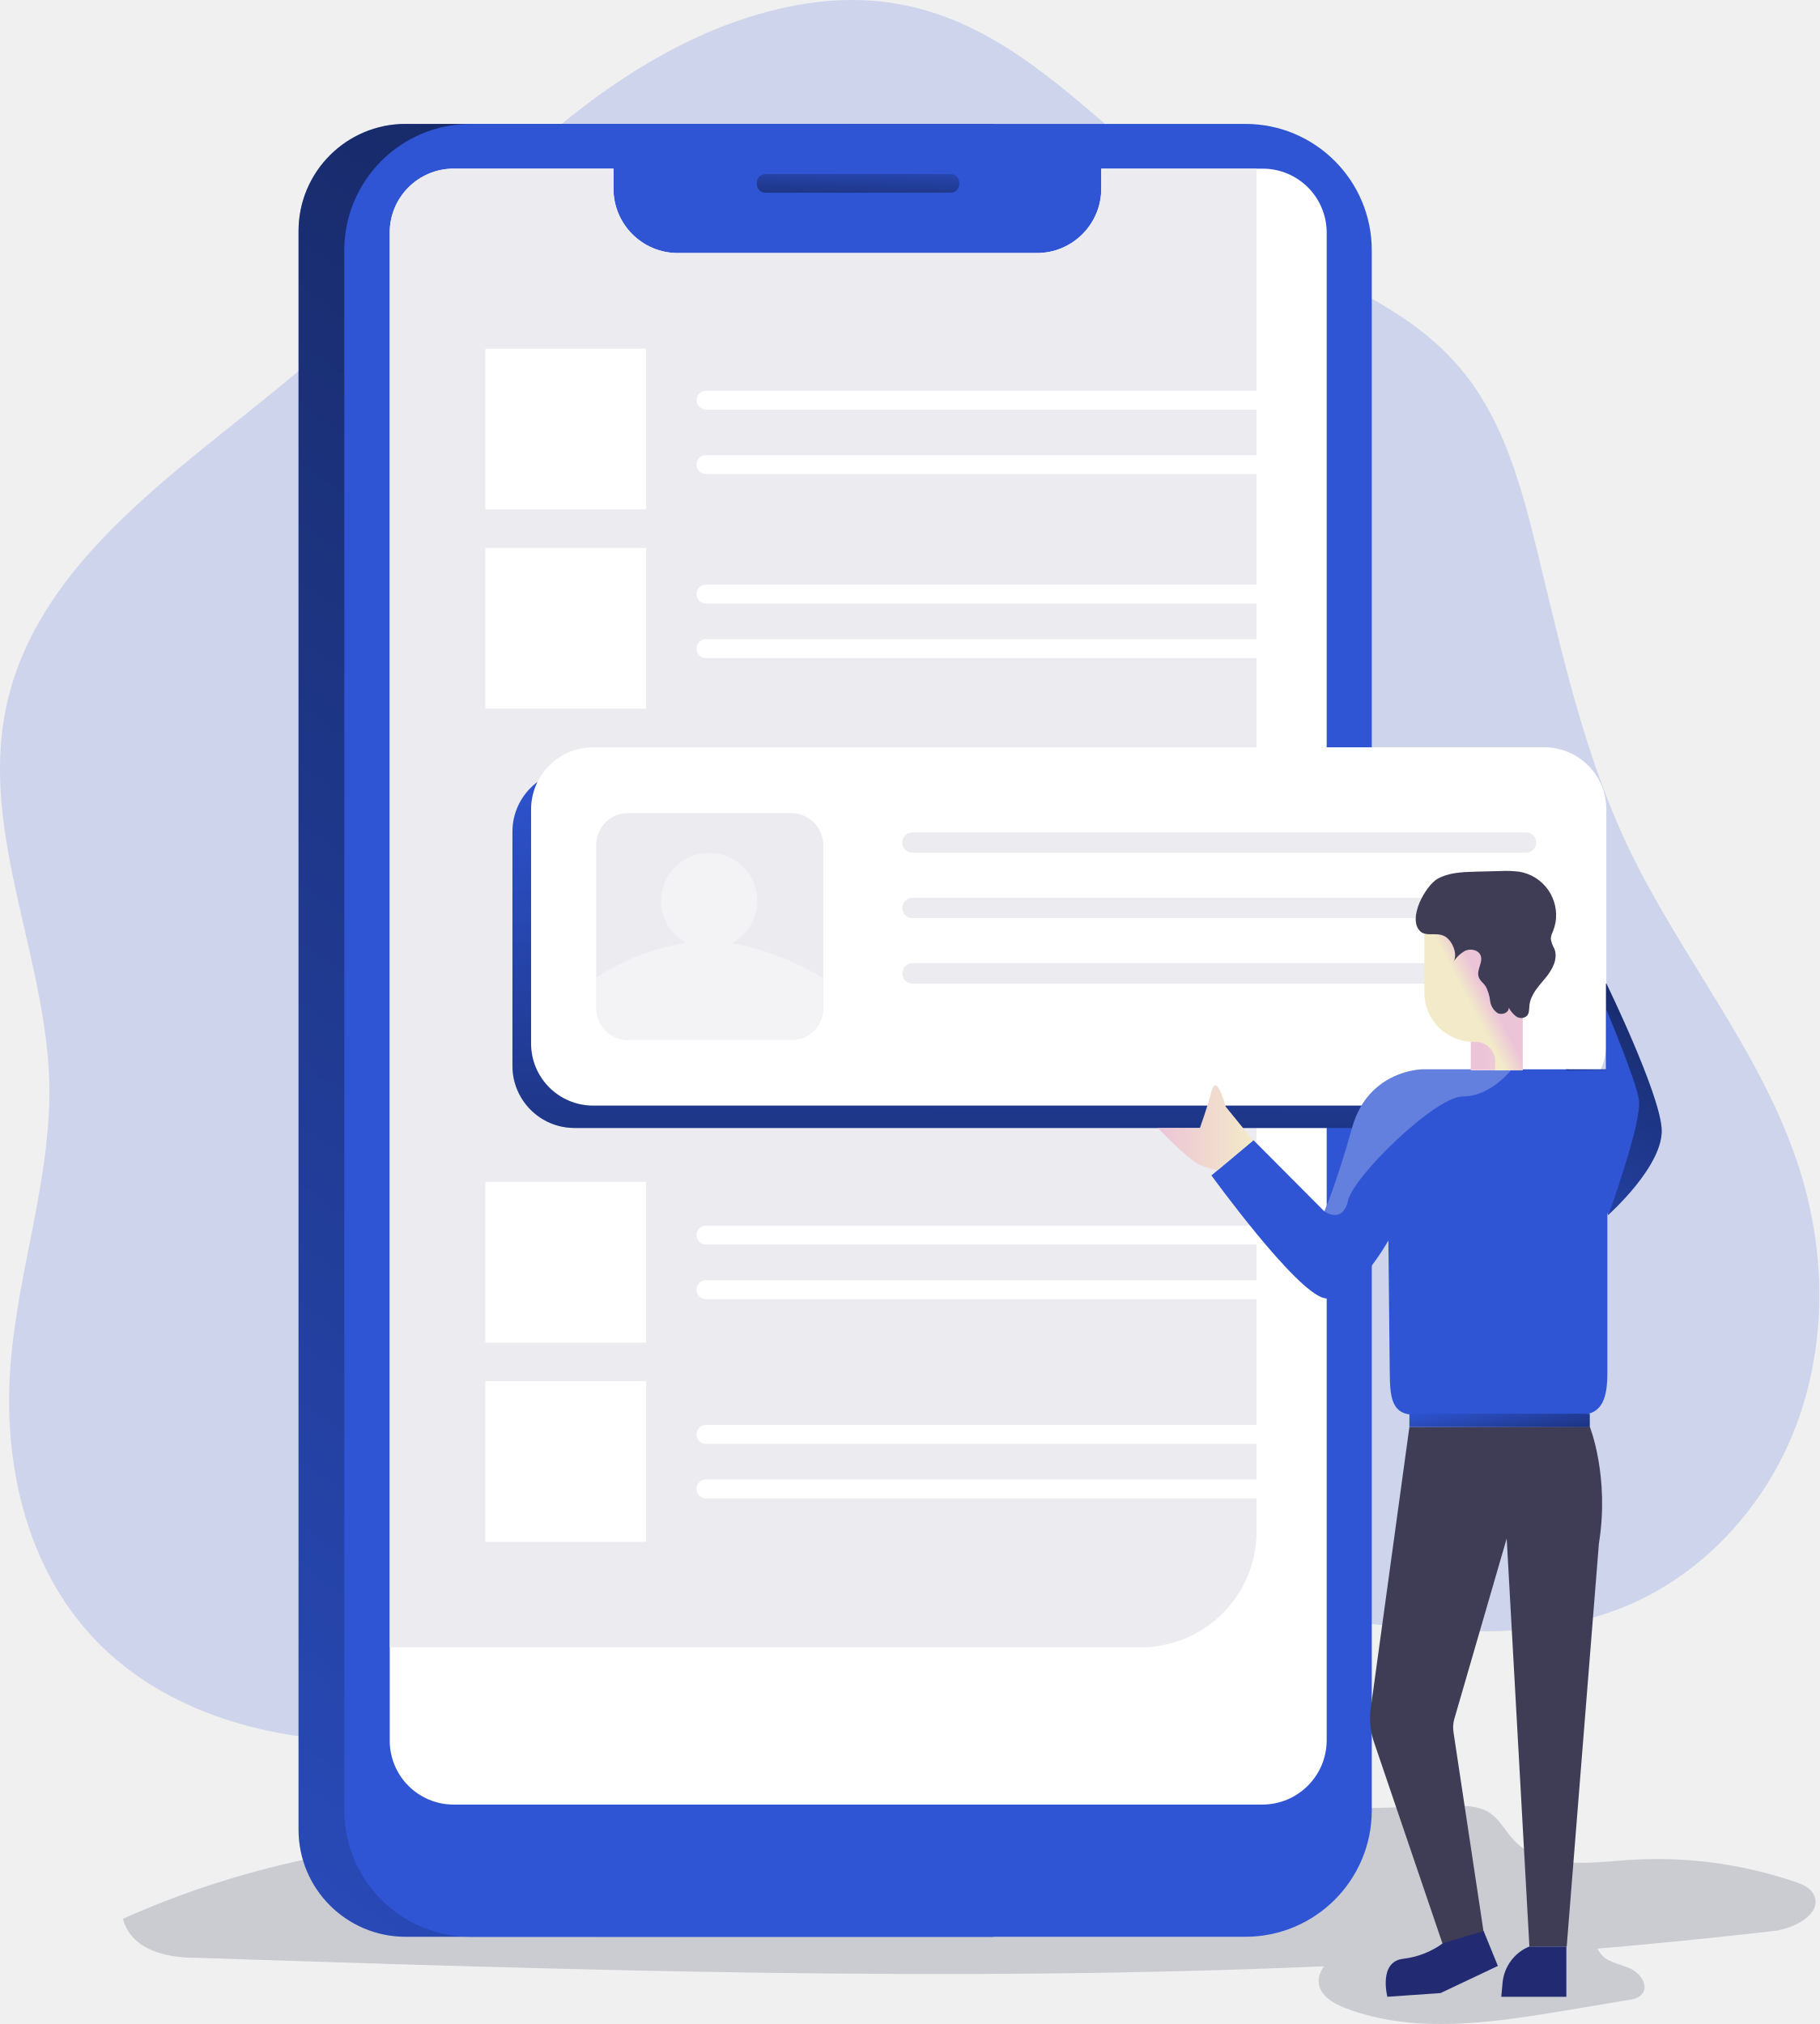
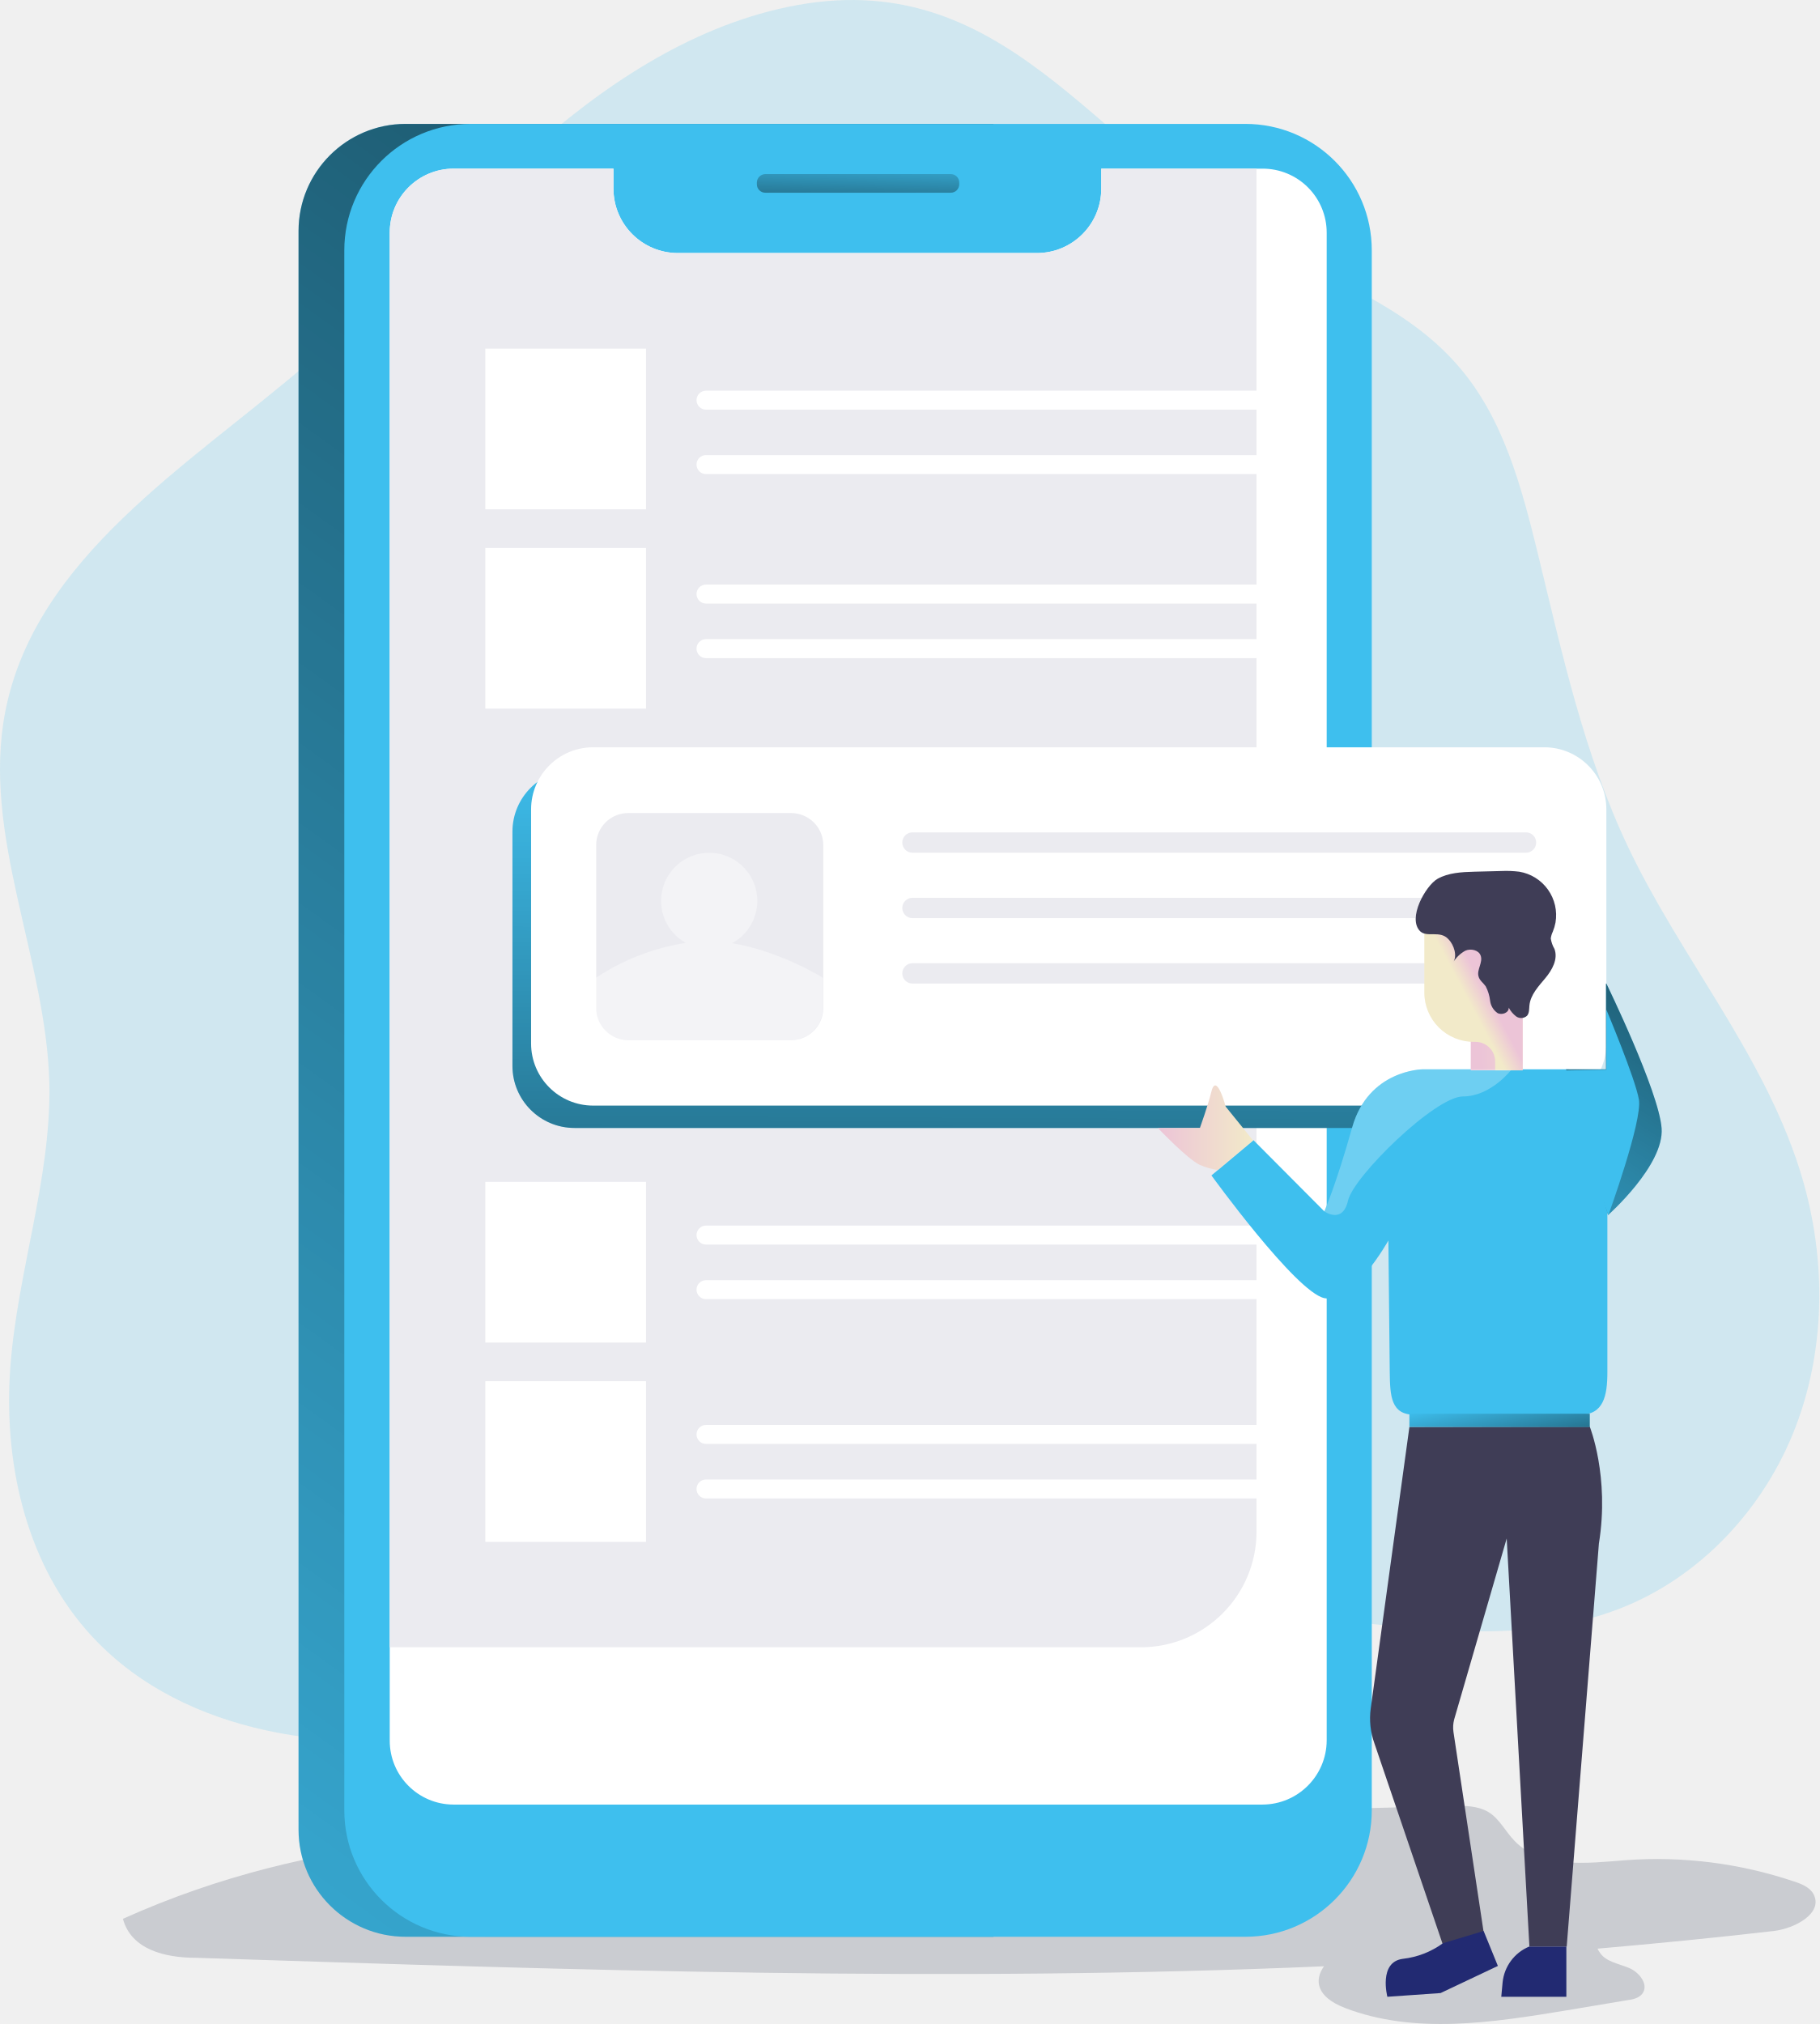
<svg xmlns="http://www.w3.org/2000/svg" xmlns:xlink="http://www.w3.org/1999/xlink" id="Layer_1" data-name="Layer 1" width="536.69" height="597.08" viewBox="0 0 536.69 597.08">
  <defs>
    <linearGradient id="linear-gradient" x1="-58.3" y1="-230.8" x2="370.35" y2="361.96" gradientTransform="matrix(1, 0, 0, -1, -0.02, 428)" gradientUnits="userSpaceOnUse">
      <stop offset="0" stop-opacity="0" />
      <stop offset="0.85" stop-opacity="0.51" />
      <stop offset="0.99" />
    </linearGradient>
    <linearGradient id="linear-gradient-2" x1="253.4" y1="212.3" x2="252.84" y2="233.89" gradientTransform="translate(0 -168)" xlink:href="#linear-gradient" />
    <linearGradient id="linear-gradient-3" x1="310.07" y1="390.38" x2="309.23" y2="571.99" gradientTransform="translate(0 -168)" xlink:href="#linear-gradient" />
    <linearGradient id="linear-gradient-4" x1="576.62" y1="30.69" x2="653.8" y2="148.98" gradientTransform="matrix(1, 0, 0, -1, -148.76, 428)" xlink:href="#linear-gradient" />
    <linearGradient id="linear-gradient-5" x1="440.65" y1="411.01" x2="445.72" y2="434.48" gradientTransform="matrix(1, 0, 0, 1, 0, 0)" xlink:href="#linear-gradient" />
    <linearGradient id="linear-gradient-6" x1="436.82" y1="131.71" x2="462.01" y2="132.17" gradientTransform="matrix(1, 0, 0, -1, -0.05, 428.05)" gradientUnits="userSpaceOnUse">
      <stop offset="0" stop-color="#ecc4d7" />
      <stop offset="0.42" stop-color="#efd4d1" />
      <stop offset="1" stop-color="#f2eac9" />
    </linearGradient>
    <linearGradient id="linear-gradient-7" x1="587.02" y1="135.78" x2="581.83" y2="133.03" gradientTransform="matrix(1, 0, 0, -1, -148.76, 428)" xlink:href="#linear-gradient-6" />
    <linearGradient id="linear-gradient-8" x1="490.36" y1="95.38" x2="518.5" y2="95.38" gradientTransform="matrix(1, 0, 0, -1, -148.76, 428)" xlink:href="#linear-gradient-6" />
  </defs>
  <path d="M523.2,569.6c-17.3,2-34.6,3.7-51.9,5.2a7.46,7.46,0,0,0,.7,1.2c1.8,2.7,5.5,3.2,8.6,4.5s5.9,5,3.9,7.6c-1,1.3-2.8,1.7-4.4,1.9l-17.9,3c-21.8,3.6-44.8,7.2-65.4-.7-8.5-3.3-9.1-8.2-6.2-12.3-110.7,4.8-221.9,1.1-332.8-2.5-9,0-19.1-2.4-21.5-11.5,57.1-25.7,112.5-25.8,174.4-27.5l217.5-5.8c3.7-.1,7.7-.1,10.9,1.8s5,5.7,7.7,8.5c8,8.3,21.4,6.6,32.9,5.7a126.35,126.35,0,0,1,49.6,6.3c2.2.7,4.6,1.7,5.7,3.7C538,564.3,529.5,568.9,523.2,569.6Z" transform="translate(-0.03 0.05)" fill="#1d2741" opacity="0.18" style="isolation: isolate" />
-   <path d="M232.4,2c-29.2,6.1-54.9,23.5-77.1,43.4s-42,42.5-64.7,61.9c-35.1,30.1-80.1,57.1-89,102.5-7.1,36.4,12.1,72.8,13,109.9C15.1,347.8,5.2,375,3.1,403,1,430.6,7.3,459.8,25.4,480.7c25.8,29.8,70,36.8,109.1,31.2s75.9-21.6,114.4-30.1c46.4-10.2,94.7-9.4,142-4.3,28.9,3.1,59.2,7.6,86.4-2.8,24.2-9.2,43.3-29.8,52.5-54s8.9-51.5,1-76.1c-10.9-34.1-35-62.3-50.4-94.6-13.1-27.5-19.6-57.5-26.8-87.1-4.8-19.6-10.2-39.9-23.5-55.1-15.1-17.5-38-25.6-58.3-36.7C322.7,44.3,296.5-11.4,232.4,2Z" transform="translate(-0.03 0.05)" fill="#2f55d4" opacity="0.18" style="isolation: isolate" />
-   <path d="M119.7,36.5H293.1V571.3H119.7a31.6,31.6,0,0,1-31.6-31.6h0V68.1a31.6,31.6,0,0,1,31.6-31.6Z" transform="translate(-0.03 0.05)" fill="#2f55d4" />
+   <path d="M232.4,2c-29.2,6.1-54.9,23.5-77.1,43.4s-42,42.5-64.7,61.9c-35.1,30.1-80.1,57.1-89,102.5-7.1,36.4,12.1,72.8,13,109.9C15.1,347.8,5.2,375,3.1,403,1,430.6,7.3,459.8,25.4,480.7c25.8,29.8,70,36.8,109.1,31.2s75.9-21.6,114.4-30.1c46.4-10.2,94.7-9.4,142-4.3,28.9,3.1,59.2,7.6,86.4-2.8,24.2-9.2,43.3-29.8,52.5-54s8.9-51.5,1-76.1c-10.9-34.1-35-62.3-50.4-94.6-13.1-27.5-19.6-57.5-26.8-87.1-4.8-19.6-10.2-39.9-23.5-55.1-15.1-17.5-38-25.6-58.3-36.7C322.7,44.3,296.5-11.4,232.4,2Z" transform="translate(-0.03 0.05)" fill="#3EBFEE" opacity="0.18" style="isolation: isolate" />
+   <path d="M119.7,36.5H293.1V571.3H119.7a31.6,31.6,0,0,1-31.6-31.6h0V68.1a31.6,31.6,0,0,1,31.6-31.6Z" transform="translate(-0.03 0.05)" fill="#3EBFEE" />
  <path d="M119.7,36.5H293.1V571.3H119.7a31.6,31.6,0,0,1-31.6-31.6h0V68.1a31.6,31.6,0,0,1,31.6-31.6Z" transform="translate(-0.03 0.05)" fill="url(#linear-gradient)" />
-   <path d="M138.9,36.5H367.4a37.3,37.3,0,0,1,37.3,37.3V534a37.3,37.3,0,0,1-37.3,37.3H138.9A37.3,37.3,0,0,1,101.6,534V73.8A37.3,37.3,0,0,1,138.9,36.5Z" transform="translate(-0.03 0.05)" fill="#2f55d4" />
+   <path d="M138.9,36.5H367.4a37.3,37.3,0,0,1,37.3,37.3V534a37.3,37.3,0,0,1-37.3,37.3H138.9A37.3,37.3,0,0,1,101.6,534V73.8A37.3,37.3,0,0,1,138.9,36.5Z" transform="translate(-0.03 0.05)" fill="#3EBFEE" />
  <path d="M391.4,68.6V513.4a19,19,0,0,1-18.9,18.9H133.8A18.86,18.86,0,0,1,115,513.4h0V68.6a18.86,18.86,0,0,1,18.8-18.9H181v5.9a19,19,0,0,0,19,19H305.9a19,19,0,0,0,19-19V49.7h47.6a18.88,18.88,0,0,1,18.9,18.9Z" transform="translate(-0.03 0.05)" fill="#fff" />
  <path d="M225.8,51.3h54.7a2.48,2.48,0,0,1,2.5,2.5v.5a2.48,2.48,0,0,1-2.5,2.5H225.8a2.48,2.48,0,0,1-2.5-2.5v-.5A2.54,2.54,0,0,1,225.8,51.3Z" transform="translate(-0.03 0.05)" fill="url(#linear-gradient-2)" />
  <path d="M370.7,49.7V451.8a34.14,34.14,0,0,1-34.1,34.1H115V68.6a18.86,18.86,0,0,1,18.8-18.9H181v5.9a19,19,0,0,0,19,19H305.9a19,19,0,0,0,19-19V49.7Z" transform="translate(-0.03 0.05)" fill="#ebebf0" />
-   <path d="M169.5,227H450.1a18.31,18.31,0,0,1,18.3,18.3v69.1a18.31,18.31,0,0,1-18.3,18.3H169.5a18.31,18.31,0,0,1-18.3-18.3V245.3A18.31,18.31,0,0,1,169.5,227Z" transform="translate(-0.03 0.05)" fill="#2f55d4" />
+   <path d="M169.5,227H450.1a18.31,18.31,0,0,1,18.3,18.3v69.1a18.31,18.31,0,0,1-18.3,18.3H169.5a18.31,18.31,0,0,1-18.3-18.3V245.3A18.31,18.31,0,0,1,169.5,227Z" transform="translate(-0.03 0.05)" fill="#3EBFEE" />
  <path d="M169.5,227H450.1a18.31,18.31,0,0,1,18.3,18.3v69.1a18.31,18.31,0,0,1-18.3,18.3H169.5a18.31,18.31,0,0,1-18.3-18.3V245.3A18.31,18.31,0,0,1,169.5,227Z" transform="translate(-0.03 0.05)" fill="url(#linear-gradient-3)" />
  <path d="M175,220.4H455.6a18.31,18.31,0,0,1,18.3,18.3v69.1a18.31,18.31,0,0,1-18.3,18.3H175a18.31,18.31,0,0,1-18.3-18.3V238.7A18.31,18.31,0,0,1,175,220.4Z" transform="translate(-0.03 0.05)" fill="#fff" />
  <rect x="143.17" y="102.85" width="47.4" height="47.4" fill="#fff" />
  <path d="M185.4,239.8h48a9.5,9.5,0,0,1,9.5,9.5v48a9.5,9.5,0,0,1-9.5,9.5h-48a9.5,9.5,0,0,1-9.5-9.5v-48A9.43,9.43,0,0,1,185.4,239.8Z" transform="translate(-0.03 0.05)" fill="#ebebf0" />
  <rect x="143.17" y="161.65" width="47.4" height="47.4" fill="#fff" />
  <rect x="143.17" y="348.65" width="47.4" height="47.4" fill="#fff" />
  <rect x="143.17" y="407.45" width="47.4" height="47.4" fill="#fff" />
  <path d="M242.8,288.4v8.9a9.5,9.5,0,0,1-9.5,9.5h-48a9.5,9.5,0,0,1-9.5-9.5v-8.9a66.72,66.72,0,0,1,26.5-10.3,14.2,14.2,0,1,1,13.7.1C230.2,280.5,242.8,288.4,242.8,288.4Z" transform="translate(-0.03 0.05)" fill="#fff" opacity="0.38" style="isolation: isolate" />
  <path d="M450.2,251.5h-181a3,3,0,0,1-3-3h0a3,3,0,0,1,3-3h181a3,3,0,0,1,3,3h0A3,3,0,0,1,450.2,251.5Z" transform="translate(-0.03 0.05)" fill="#ebebf0" />
  <path d="M208.3,115.2H377.9a2.8,2.8,0,0,1,2.8,2.8h0a2.8,2.8,0,0,1-2.8,2.8H208.3a2.8,2.8,0,0,1-2.8-2.8h0A2.8,2.8,0,0,1,208.3,115.2Z" transform="translate(-0.03 0.05)" fill="#fff" />
  <path d="M377.9,139.8H208.3a2.8,2.8,0,0,1-2.8-2.8h0a2.8,2.8,0,0,1,2.8-2.8H377.9a2.8,2.8,0,0,1,2.8,2.8h0A2.86,2.86,0,0,1,377.9,139.8Z" transform="translate(-0.03 0.05)" fill="#fff" />
  <path d="M377.9,178H208.3a2.8,2.8,0,0,1-2.8-2.8h0a2.8,2.8,0,0,1,2.8-2.8H377.9a2.8,2.8,0,0,1,2.8,2.8h0A2.86,2.86,0,0,1,377.9,178Z" transform="translate(-0.03 0.05)" fill="#fff" />
  <path d="M377.9,194.1H208.3a2.8,2.8,0,0,1-2.8-2.8h0a2.8,2.8,0,0,1,2.8-2.8H377.9a2.8,2.8,0,0,1,2.8,2.8h0A2.86,2.86,0,0,1,377.9,194.1Z" transform="translate(-0.03 0.05)" fill="#fff" />
  <path d="M377.9,367.1H208.3a2.8,2.8,0,0,1-2.8-2.8h0a2.8,2.8,0,0,1,2.8-2.8H377.9a2.8,2.8,0,0,1,2.8,2.8h0A2.86,2.86,0,0,1,377.9,367.1Z" transform="translate(-0.03 0.05)" fill="#fff" />
  <path d="M377.9,383.2H208.3a2.8,2.8,0,0,1-2.8-2.8h0a2.8,2.8,0,0,1,2.8-2.8H377.9a2.8,2.8,0,0,1,2.8,2.8h0A2.86,2.86,0,0,1,377.9,383.2Z" transform="translate(-0.03 0.05)" fill="#fff" />
  <path d="M377.9,425.9H208.3a2.8,2.8,0,0,1-2.8-2.8h0a2.8,2.8,0,0,1,2.8-2.8H377.9a2.8,2.8,0,0,1,2.8,2.8h0A2.86,2.86,0,0,1,377.9,425.9Z" transform="translate(-0.03 0.05)" fill="#fff" />
  <path d="M377.9,442H208.3a2.8,2.8,0,0,1-2.8-2.8h0a2.8,2.8,0,0,1,2.8-2.8H377.9a2.8,2.8,0,0,1,2.8,2.8h0A2.86,2.86,0,0,1,377.9,442Z" transform="translate(-0.03 0.05)" fill="#fff" />
  <path d="M450.2,270.8h-181a3,3,0,0,1-3-3h0a3,3,0,0,1,3-3h181a3,3,0,0,1,3,3h0A3,3,0,0,1,450.2,270.8Z" transform="translate(-0.03 0.05)" fill="#ebebf0" />
  <path d="M450.2,290.1h-181a3,3,0,0,1-3-3h0a3,3,0,0,1,3-3h181a3,3,0,0,1,3,3h0A3,3,0,0,1,450.2,290.1Z" transform="translate(-0.03 0.05)" fill="#ebebf0" />
  <path d="M415.8,420.9l-11.4,83a21.75,21.75,0,0,0,1.1,10.4l20.4,60,11.9-3.7-9-59.7a9.26,9.26,0,0,1,.2-3.7l15.5-53.4,6.7,120.4h11l9.5-118.9c3.2-19.8-2.7-34.5-2.7-34.5Z" transform="translate(-0.03 0.05)" fill="#3f3d56" />
-   <path d="M474.2,347.7v57c0,7-1.1,12.6-8.1,12.6H417.3c-7,0-7.2-5.6-7.3-12.6l-.4-38.8s-10.5,18.8-18.9,17-33.3-36.2-33.3-36.2l12.4-10.4,20.9,21s3.4-7.6,8.2-24.7,20.8-17.2,20.8-17.2h42.4C477.4,315.4,474.2,347.7,474.2,347.7Z" transform="translate(-0.03 0.05)" fill="#2f55d4" />
-   <path d="M473.9,290.1s15.5,31.8,16.3,42.7-15.8,25.6-15.8,25.6l-12.4-43h11.8V290.1Z" transform="translate(-0.03 0.05)" fill="#2f55d4" />
+   <path d="M474.2,347.7v57c0,7-1.1,12.6-8.1,12.6H417.3c-7,0-7.2-5.6-7.3-12.6l-.4-38.8s-10.5,18.8-18.9,17-33.3-36.2-33.3-36.2l12.4-10.4,20.9,21s3.4-7.6,8.2-24.7,20.8-17.2,20.8-17.2h42.4C477.4,315.4,474.2,347.7,474.2,347.7Z" transform="translate(-0.03 0.05)" fill="#3EBFEE" />
+   <path d="M473.9,290.1s15.5,31.8,16.3,42.7-15.8,25.6-15.8,25.6l-12.4-43h11.8V290.1Z" transform="translate(-0.03 0.05)" fill="#3EBFEE" />
  <path d="M473.9,290.1s15.5,31.8,16.3,42.7-15.8,25.6-15.8,25.6l-12.4-43h11.8V290.1Z" transform="translate(-0.03 0.05)" fill="url(#linear-gradient-4)" />
-   <path d="M474.5,358.4s10.1-27.8,9-34.1-9.6-26.5-9.6-26.5v17.7l-14.9.3Z" transform="translate(-0.03 0.05)" fill="#2f55d4" />
-   <rect x="415.77" y="417.05" width="53.2" height="3.9" fill="#2f55d4" />
+   <path d="M474.5,358.4s10.1-27.8,9-34.1-9.6-26.5-9.6-26.5v17.7l-14.9.3Z" transform="translate(-0.03 0.05)" fill="#3EBFEE" />
+   <rect x="415.77" y="417.05" width="53.2" height="3.9" fill="#3EBFEE" />
  <rect x="415.77" y="417.05" width="53.2" height="3.9" fill="url(#linear-gradient-5)" />
  <rect x="433.87" y="276.75" width="15.3" height="39" fill="url(#linear-gradient-6)" />
  <path d="M449.2,272.4v43.3h-8.1v-2.6a5.8,5.8,0,0,0-5.8-5.8h-.5a14.53,14.53,0,0,1-14.6-14.5h0V272.5h29Z" transform="translate(-0.03 0.05)" fill="url(#linear-gradient-7)" />
  <path d="M424.1,259.2c3.2-1.8,7.1-2,10.9-2.1l7.9-.2a31.33,31.33,0,0,1,5.3.2,13,13,0,0,1,10.7,15h0a13.82,13.82,0,0,1-.8,2.7,6.64,6.64,0,0,0-.6,2,8.86,8.86,0,0,0,1.1,3.1c1.1,3-.7,6.2-2.7,8.6s-4.4,4.9-4.7,8.1c-.1,1,0,2.2-.7,3a2.56,2.56,0,0,1-3.2.2,7.84,7.84,0,0,1-2.2-2.6c.1,1.5-2,2.3-3.3,1.6a5.17,5.17,0,0,1-2.2-3.7,12.1,12.1,0,0,0-1.3-4.2c-.7-1-1.8-1.7-2.1-2.9-.6-2,1.4-4.2.6-6.2-.6-1.6-2.9-2.1-4.5-1.4a9.83,9.83,0,0,0-3.7,3.6c1.5-2,.3-5.4-1.3-7-2.5-2.7-6.2-.4-8.3-2.3C415.1,270.9,420.6,261.2,424.1,259.2Z" transform="translate(-0.03 0.05)" fill="#3f3d56" />
  <path d="M445.8,315.6s-6,7.8-14.2,7.8-32.3,23.6-33.9,30.7-7,3.2-7,3.2,3.4-7.6,8.2-24.7,20.8-17.2,20.8-17.2h21.6Z" transform="translate(-0.03 0.05)" fill="#fff" opacity="0.25" />
  <path d="M437.7,569.6l4.2,10.3-16.9,8L409.3,589s-2.7-10.3,4.6-11.2a24.82,24.82,0,0,0,11.8-4.6Z" transform="translate(-0.03 0.05)" fill="#222a72" />
  <path d="M451.1,574.2h0a12.83,12.83,0,0,0-7.8,10.5l-.4,4.3h19.2V574.2Z" transform="translate(-0.03 0.05)" fill="#222a72" />
  <path d="M369.7,336.4l-8.1-10s-2.8-10.7-4.3-4.1c-.9,3.7-3.3,10.4-3.3,10.4H341.6s8.7,9.2,12.4,10.9a20,20,0,0,0,5.3,1.5Z" transform="translate(-0.03 0.05)" fill="url(#linear-gradient-8)" />
</svg>
